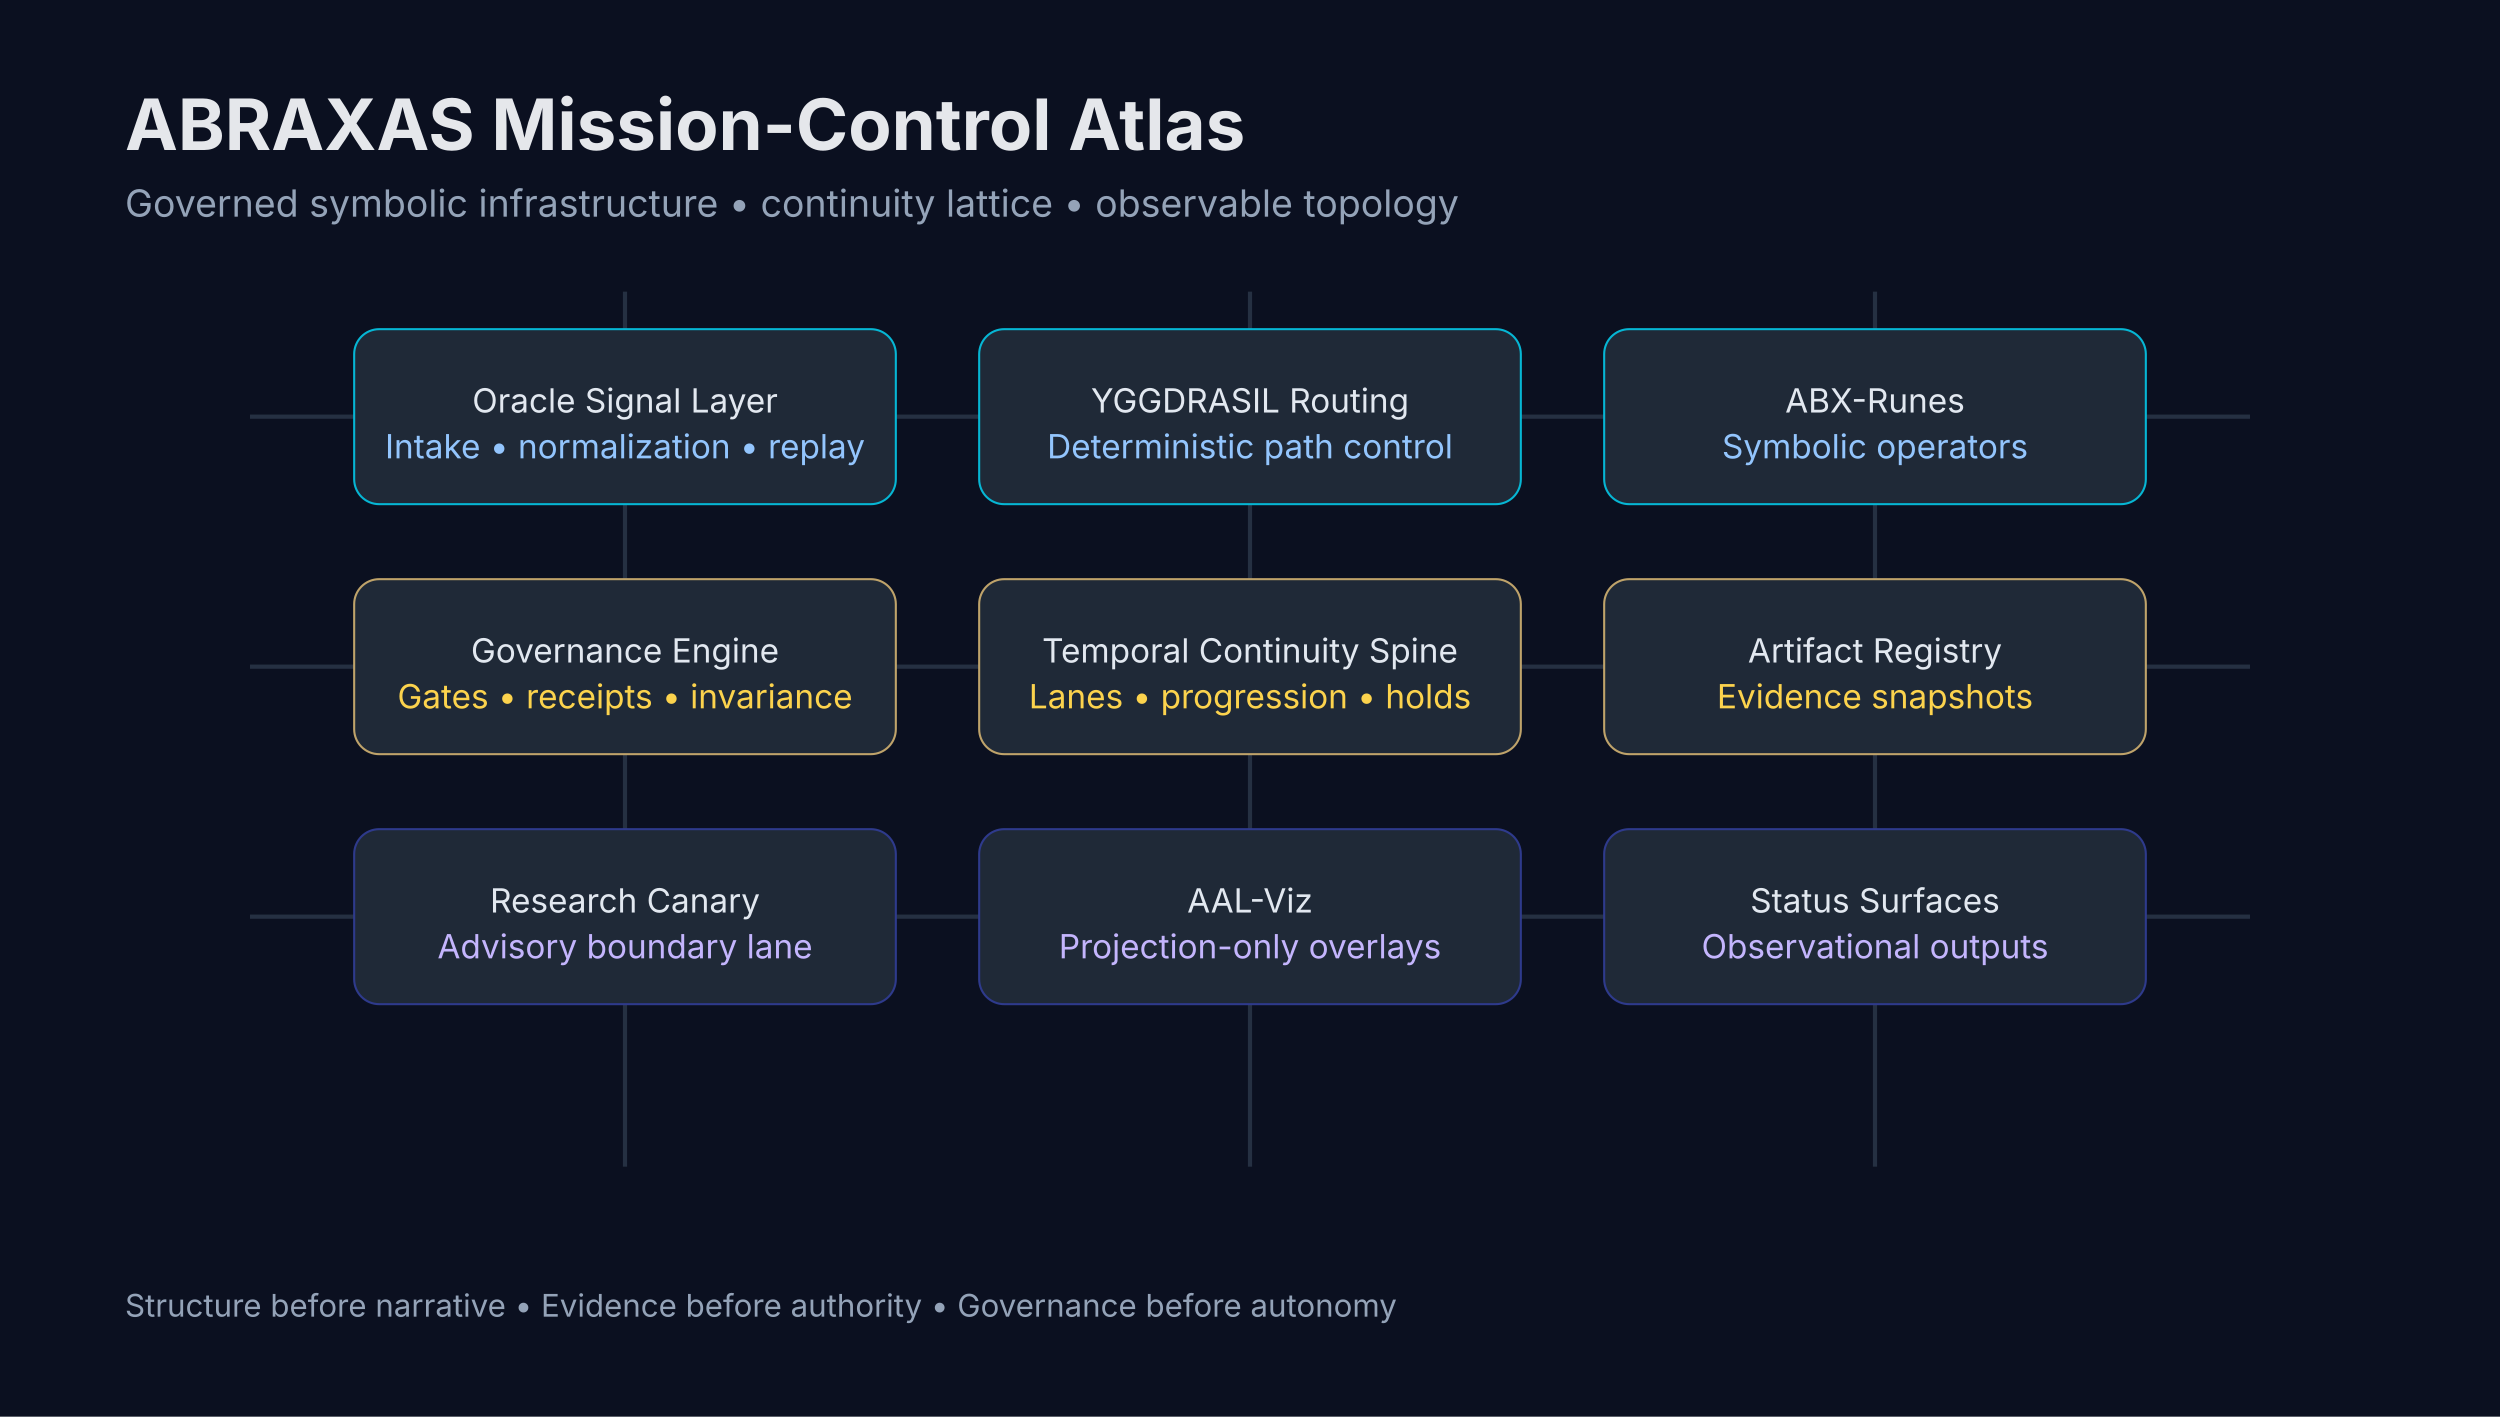
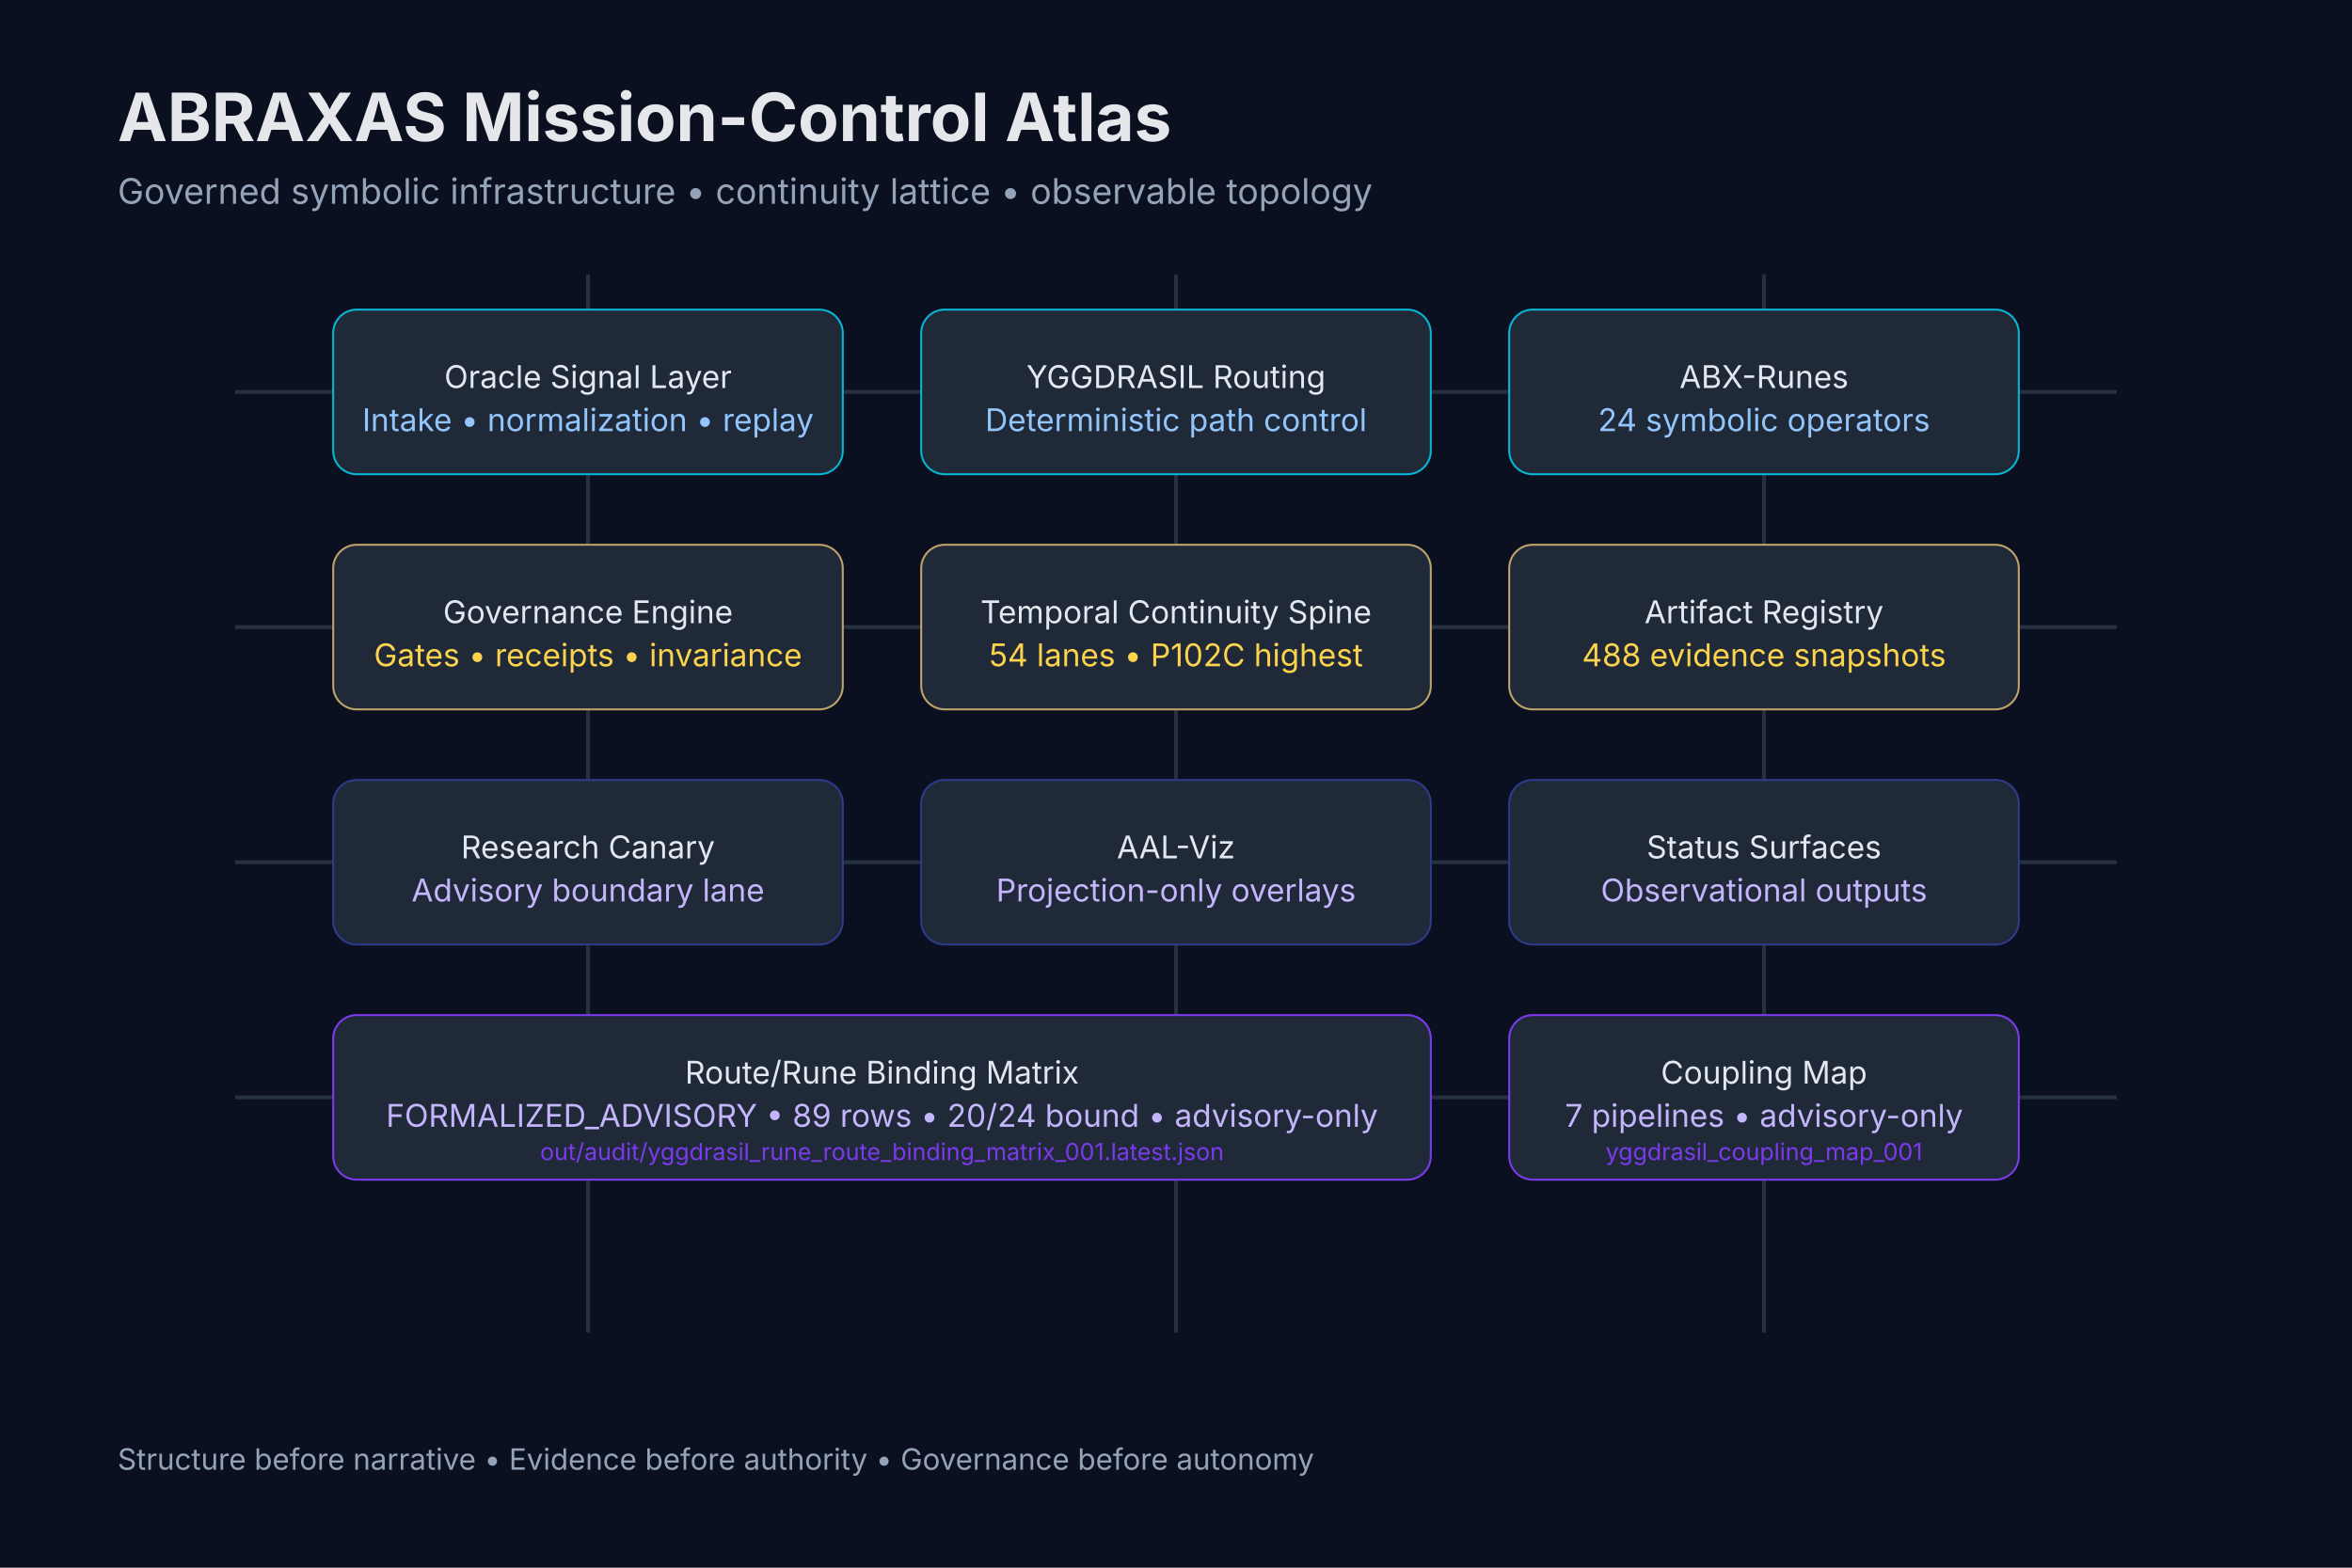
- <svg xmlns="http://www.w3.org/2000/svg" width="1200" height="680" viewBox="0 0 1200 680">
-   <rect width="1200" height="680" fill="#0B1020" />
+ <svg xmlns="http://www.w3.org/2000/svg" width="1200" height="800" viewBox="0 0 1200 800">
+   <rect width="1200" height="800" fill="#0B1020" />
  <text x="60" y="72" fill="#E5E7EB" font-family="Inter,Segoe UI,Arial" font-size="34" font-weight="700">ABRAXAS Mission-Control Atlas</text>
  <text x="60" y="104" fill="#94A3B8" font-family="Inter,Segoe UI,Arial" font-size="18">Governed symbolic infrastructure • continuity lattice • observable topology</text>
  <g stroke="#334155" stroke-width="2" fill="none" opacity="0.65">
    <line x1="120" y1="200" x2="1080" y2="200" />
    <line x1="120" y1="320" x2="1080" y2="320" />
    <line x1="120" y1="440" x2="1080" y2="440" />
-     <line x1="300" y1="140" x2="300" y2="560" />
-     <line x1="600" y1="140" x2="600" y2="560" />
-     <line x1="900" y1="140" x2="900" y2="560" />
+     <line x1="120" y1="560" x2="1080" y2="560" />
+     <line x1="300" y1="140" x2="300" y2="680" />
+     <line x1="600" y1="140" x2="600" y2="680" />
+     <line x1="900" y1="140" x2="900" y2="680" />
  </g>
  <g font-family="Inter,Segoe UI,Arial" font-size="16" fill="#E2E8F0" text-anchor="middle">
    <rect x="170" y="158" width="260" height="84" rx="12" fill="#1F2937" stroke="#06B6D4" />
    <text x="300" y="198">Oracle Signal Layer</text>
    <text x="300" y="220" fill="#93C5FD">Intake • normalization • replay</text>
    <rect x="470" y="158" width="260" height="84" rx="12" fill="#1F2937" stroke="#06B6D4" />
    <text x="600" y="198">YGGDRASIL Routing</text>
    <text x="600" y="220" fill="#93C5FD">Deterministic path control</text>
    <rect x="770" y="158" width="260" height="84" rx="12" fill="#1F2937" stroke="#06B6D4" />
    <text x="900" y="198">ABX-Runes</text>
-     <text x="900" y="220" fill="#93C5FD">Symbolic operators</text>
+     <text x="900" y="220" fill="#93C5FD">24 symbolic operators</text>
    <rect x="170" y="278" width="260" height="84" rx="12" fill="#1F2937" stroke="#BFA36A" />
    <text x="300" y="318">Governance Engine</text>
    <text x="300" y="340" fill="#FCD34D">Gates • receipts • invariance</text>
    <rect x="470" y="278" width="260" height="84" rx="12" fill="#1F2937" stroke="#BFA36A" />
    <text x="600" y="318">Temporal Continuity Spine</text>
-     <text x="600" y="340" fill="#FCD34D">Lanes • progression • holds</text>
+     <text x="600" y="340" fill="#FCD34D">54 lanes • P102C highest</text>
    <rect x="770" y="278" width="260" height="84" rx="12" fill="#1F2937" stroke="#BFA36A" />
    <text x="900" y="318">Artifact Registry</text>
-     <text x="900" y="340" fill="#FCD34D">Evidence snapshots</text>
+     <text x="900" y="340" fill="#FCD34D">488 evidence snapshots</text>
    <rect x="170" y="398" width="260" height="84" rx="12" fill="#1F2937" stroke="#2E3A8C" />
    <text x="300" y="438">Research Canary</text>
    <text x="300" y="460" fill="#C4B5FD">Advisory boundary lane</text>
    <rect x="470" y="398" width="260" height="84" rx="12" fill="#1F2937" stroke="#2E3A8C" />
    <text x="600" y="438">AAL-Viz</text>
    <text x="600" y="460" fill="#C4B5FD">Projection-only overlays</text>
    <rect x="770" y="398" width="260" height="84" rx="12" fill="#1F2937" stroke="#2E3A8C" />
    <text x="900" y="438">Status Surfaces</text>
    <text x="900" y="460" fill="#C4B5FD">Observational outputs</text>
+     <rect x="170" y="518" width="560" height="84" rx="12" fill="#1F2937" stroke="#7C3AED" />
+     <text x="450" y="553">Route/Rune Binding Matrix</text>
+     <text x="450" y="575" fill="#C4B5FD">FORMALIZED_ADVISORY • 89 rows • 20/24 bound • advisory-only</text>
+     <text x="450" y="592" font-size="12" fill="#7C3AED">out/audit/yggdrasil_rune_route_binding_matrix_001.latest.json</text>
+     <rect x="770" y="518" width="260" height="84" rx="12" fill="#1F2937" stroke="#7C3AED" />
+     <text x="900" y="553">Coupling Map</text>
+     <text x="900" y="575" fill="#C4B5FD">7 pipelines • advisory-only</text>
+     <text x="900" y="592" font-size="12" fill="#7C3AED">yggdrasil_coupling_map_001</text>
  </g>
-   <text x="60" y="632" fill="#94A3B8" font-family="Inter,Segoe UI,Arial" font-size="15">Structure before narrative • Evidence before authority • Governance before autonomy</text>
+   <text x="60" y="750" fill="#94A3B8" font-family="Inter,Segoe UI,Arial" font-size="15">Structure before narrative • Evidence before authority • Governance before autonomy</text>
</svg>
